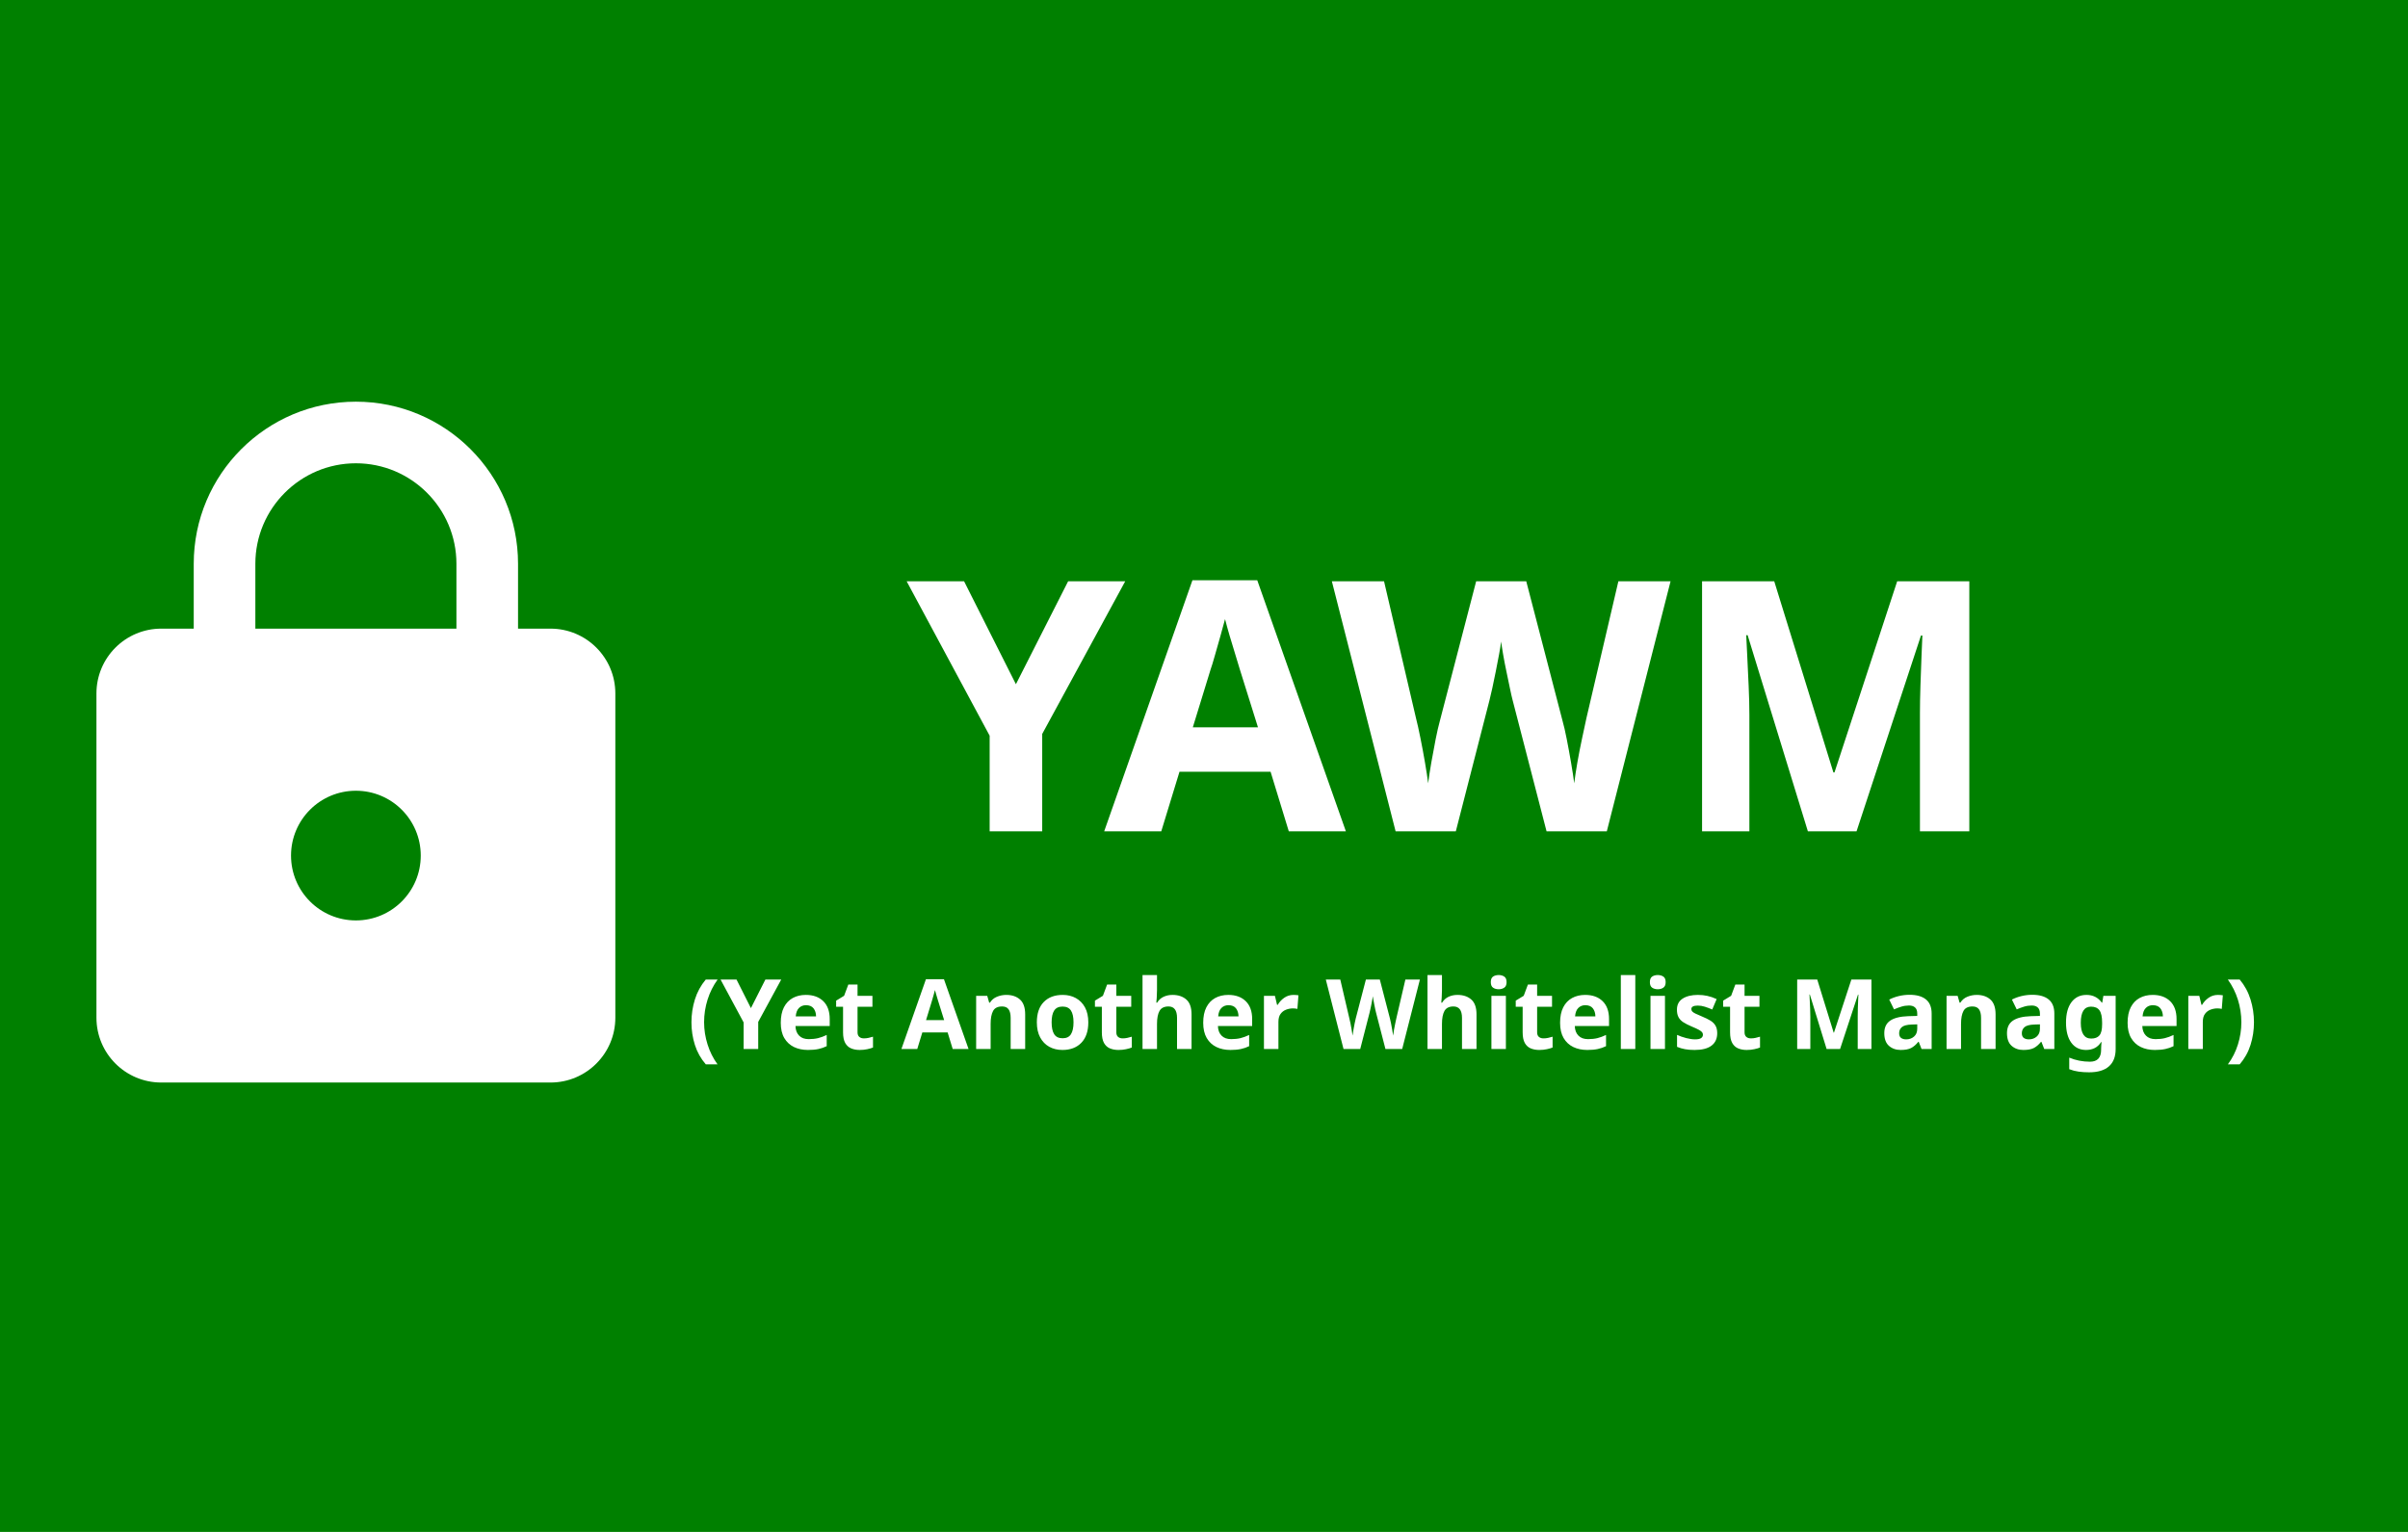
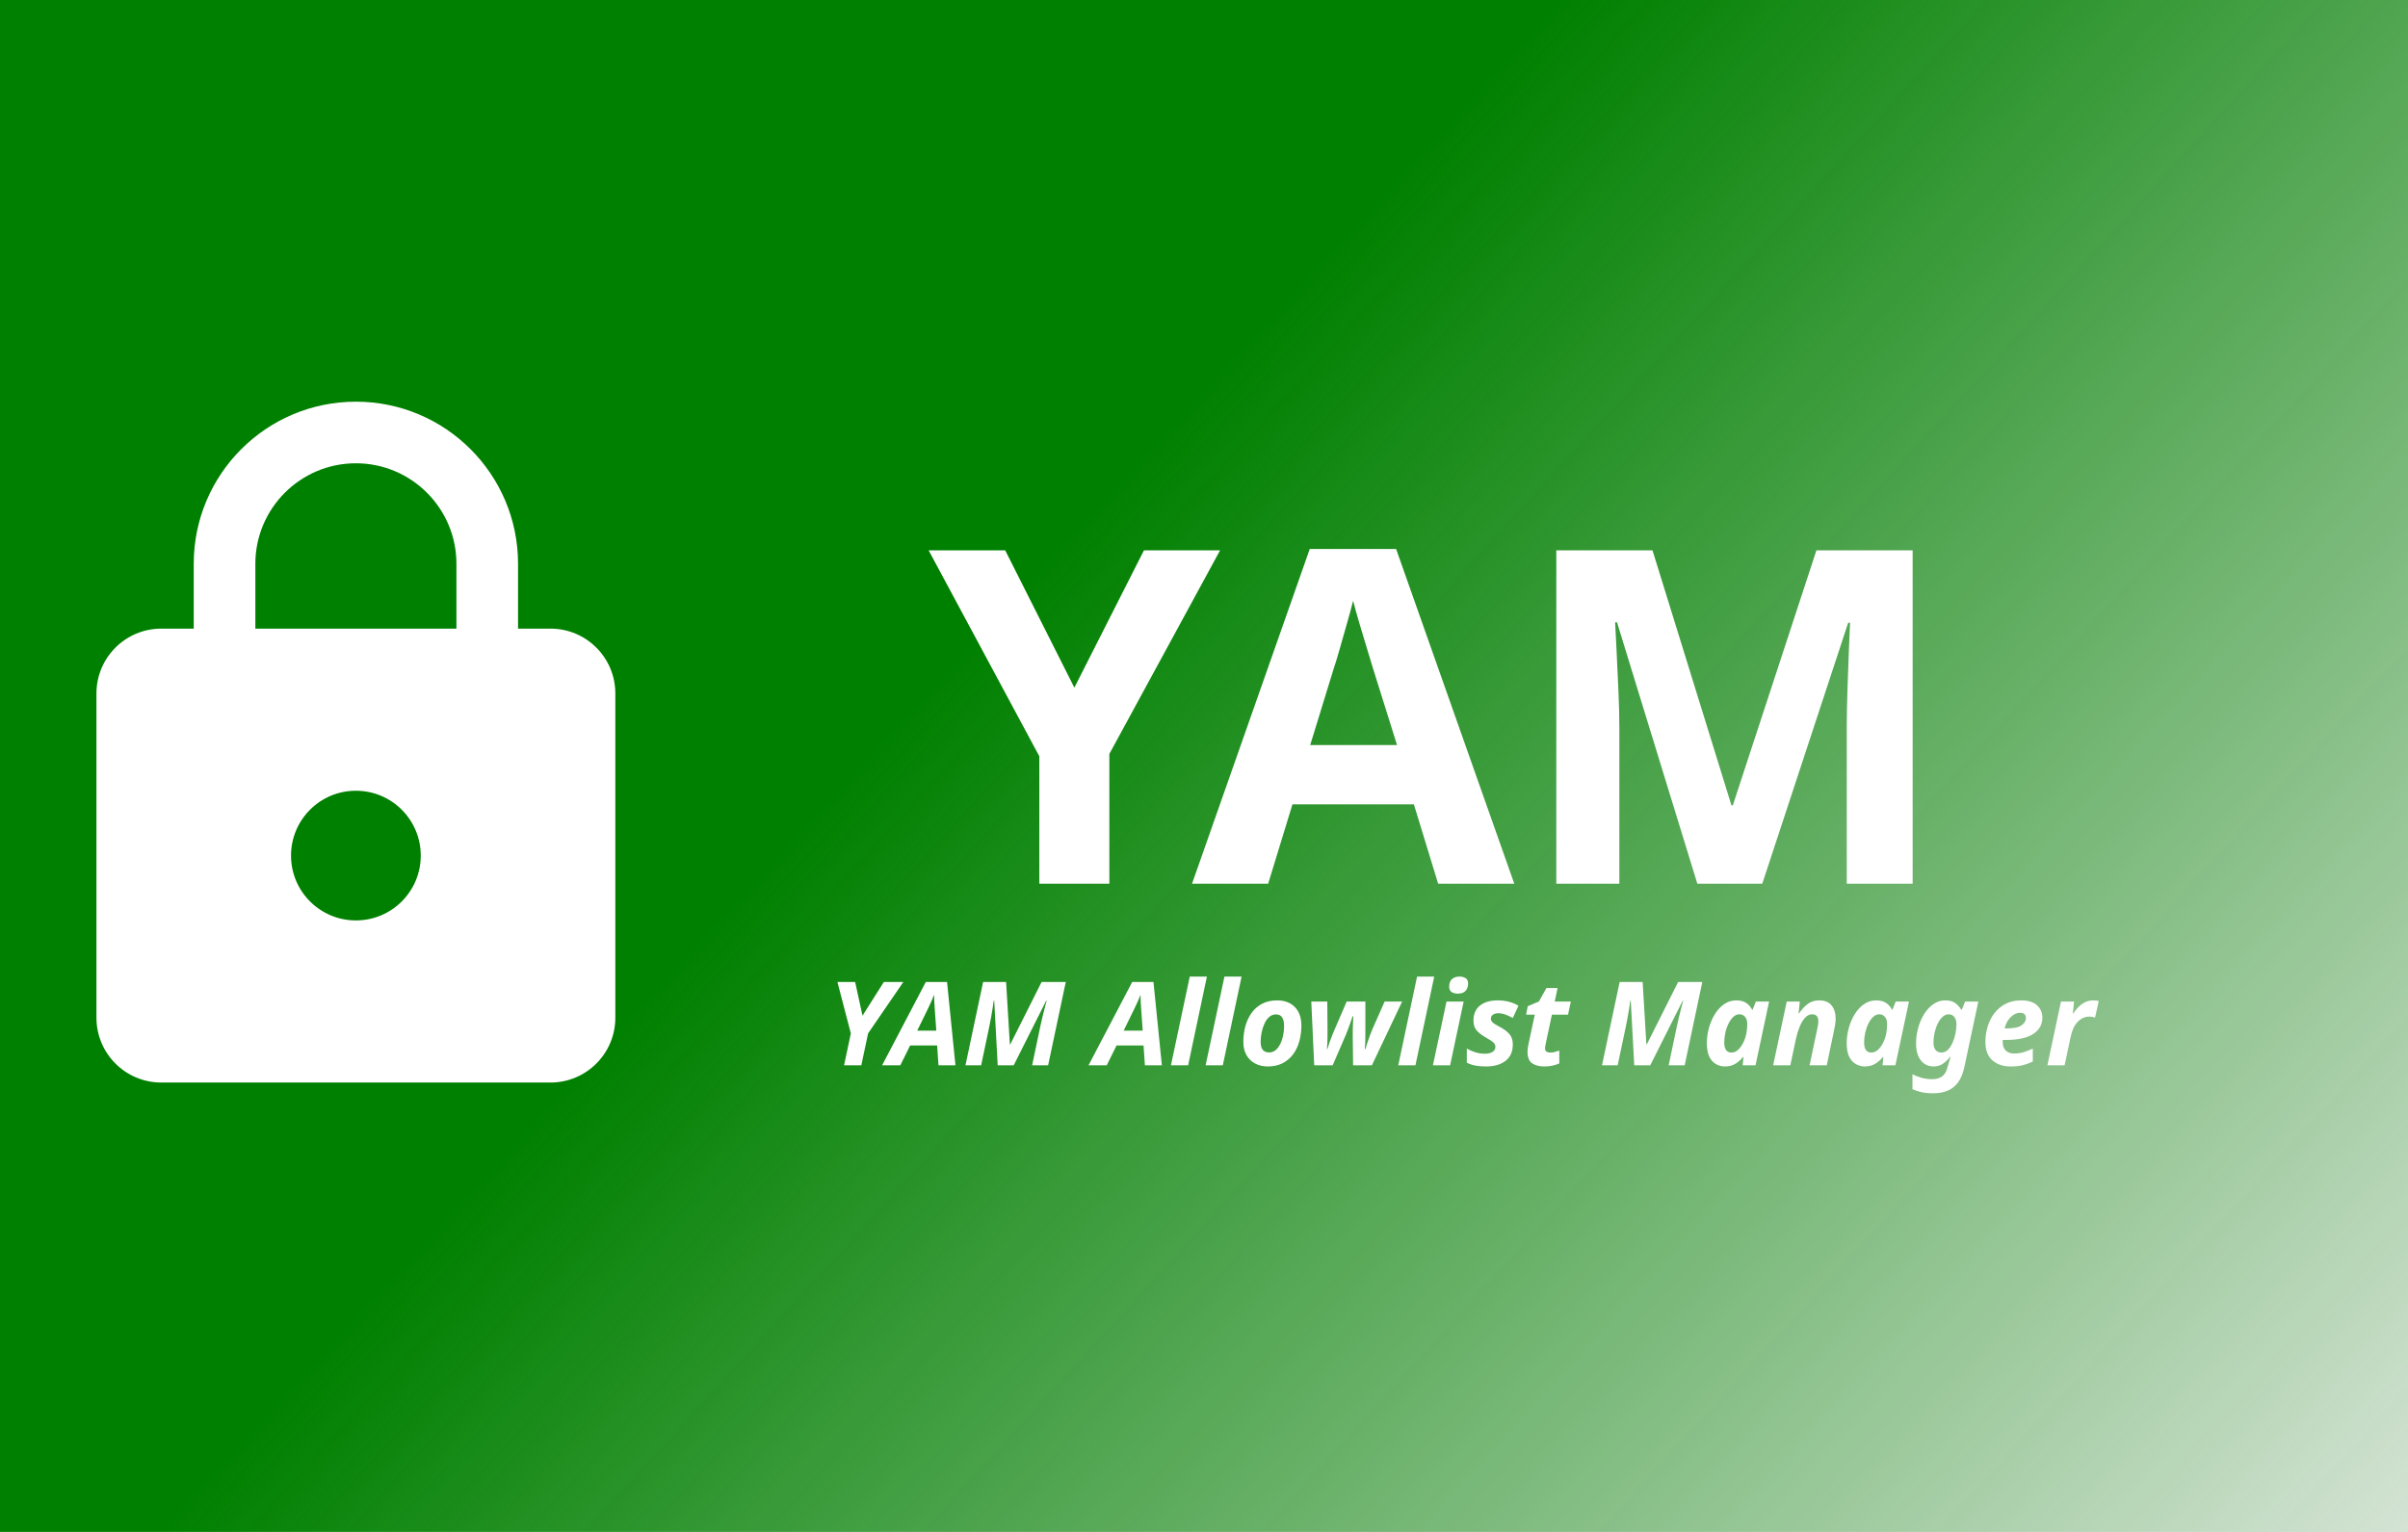
- <svg xmlns="http://www.w3.org/2000/svg" version="1.1" id="svg44" xml:space="preserve" width="1320" height="840" viewBox="0 0 1320 840">
+ <svg xmlns="http://www.w3.org/2000/svg" xmlns:ns1="http://www.openswatchbook.org/uri/2009/osb" xmlns:xlink="http://www.w3.org/1999/xlink" viewBox="0 0 1320 840" height="840" width="1320" xml:space="preserve" id="svg44" version="1.1">
  <defs id="defs48">
-     <clipPath clipPathUnits="userSpaceOnUse" id="clipPath62">
-       <path d="M 0,680 H 920 V 0 H 0 Z" id="path60" />
+     <linearGradient id="linearGradient2827">
+       <stop id="stop2823" offset="0" style="stop-color:#008000;stop-opacity:1;" />
+       <stop id="stop2825" offset="1" style="stop-color:#008000;stop-opacity:0;" />
+     </linearGradient>
+     <linearGradient ns1:paint="solid" id="linearGradient2797">
+       <stop id="stop2795" offset="0" style="stop-color:#008000;stop-opacity:1;" />
+     </linearGradient>
+     <clipPath id="clipPath62" clipPathUnits="userSpaceOnUse">
+       <path id="path60" d="M 0,680 H 920 V 0 H 0 Z" />
    </clipPath>
-     <clipPath clipPathUnits="userSpaceOnUse" id="clipPath70">
-       <path d="M 40,480 H 1280 V -203.322 H 40 Z" id="path68" />
+     <clipPath id="clipPath70" clipPathUnits="userSpaceOnUse">
+       <path id="path68" d="M 40,480 H 1280 V -203.322 H 40 Z" />
    </clipPath>
-     <clipPath clipPathUnits="userSpaceOnUse" id="clipPath86">
-       <path d="M 0,680 H 920 V 0 H 0 Z" id="path84" />
+     <clipPath id="clipPath86" clipPathUnits="userSpaceOnUse">
+       <path id="path84" d="M 0,680 H 920 V 0 H 0 Z" />
    </clipPath>
+     <linearGradient gradientUnits="userSpaceOnUse" y2="-12.513" x2="1053.158" y1="508.541" x1="483.733" id="linearGradient2829" xlink:href="#linearGradient2827" />
  </defs>
-   <g id="g52" transform="matrix(1.333333,0,0,-1.333333,0,906.6666)">
-     <path d="M 0,50 H 990 V 680 H 0 Z" style="fill:#008000;fill-opacity:1;fill-rule:nonzero;stroke:none;stroke-width:0.998" id="path54" />
-     <g id="g88" transform="translate(187.6508,421.4747)">
-       <path d="M 0,0 H -82.667 V 26.667 C -82.667,49.467 -64.133,68 -41.333,68 -18.533,68 0,49.467 0,26.667 Z m -41.333,-120 c -14.734,0 -26.667,11.933 -26.667,26.667 0,14.733 11.933,26.666 26.667,26.666 14.733,0 26.666,-11.933 26.666,-26.666 0,-14.734 -11.933,-26.667 -26.666,-26.667 m 80,120 H 25.333 v 26.667 c 0,36.8 -29.866,66.666 -66.666,66.666 -36.8,0 -66.667,-29.866 -66.667,-66.666 V 0 h -13.333 C -136.067,0 -148,-11.933 -148,-26.667 V -160 c 0,-14.733 11.933,-26.667 26.667,-26.667 h 160 c 14.733,0 26.666,11.934 26.666,26.667 V -26.667 C 65.333,-11.933 53.4,0 38.667,0" style="fill:#ffffff;fill-opacity:1;fill-rule:nonzero;stroke:none" id="path90" />
+   <g transform="matrix(1.333333,0,0,-1.333333,0,906.6666)" id="g52">
+     <path style="mix-blend-mode:normal;fill:url(#linearGradient2829);fill-opacity:1;fill-rule:nonzero;stroke:none;stroke-width:0.998;opacity:1" id="path54" d="M 0,50 H 990 V 680 H 0 Z" />
+     <g transform="translate(187.6508,421.4747)" id="g88">
+       <path id="path90" style="fill:#ffffff;fill-opacity:1;fill-rule:nonzero;stroke:none" d="M 0,0 H -82.667 V 26.667 C -82.667,49.467 -64.133,68 -41.333,68 -18.533,68 0,49.467 0,26.667 Z m -41.333,-120 c -14.734,0 -26.667,11.933 -26.667,26.667 0,14.733 11.933,26.666 26.667,26.666 14.733,0 26.666,-11.933 26.666,-26.666 0,-14.734 -11.933,-26.667 -26.666,-26.667 m 80,120 H 25.333 v 26.667 c 0,36.8 -29.866,66.666 -66.666,66.666 -36.8,0 -66.667,-29.866 -66.667,-66.666 V 0 h -13.333 C -136.067,0 -148,-11.933 -148,-26.667 V -160 c 0,-14.733 11.933,-26.667 26.667,-26.667 h 160 c 14.733,0 26.666,11.934 26.666,26.667 V -26.667 C 65.333,-11.933 53.4,0 38.667,0" />
    </g>
-     <text xml:space="preserve" style="font-style:normal;font-variant:normal;font-weight:bold;font-stretch:normal;font-size:30px;line-height:1.25;font-family:'Fira Code';-inkscape-font-specification:'Fira Code Bold';font-variant-ligatures:normal;font-variant-caps:normal;font-variant-numeric:normal;font-variant-east-asian:normal;text-align:center;text-anchor:middle;fill:#ffffff;fill-opacity:1;stroke:none;stroke-width:0.75" x="624.978" y="-338.135" id="text1042" transform="scale(1,-1)">
-       <tspan id="tspan1040" x="624.978" y="-338.135" style="font-style:normal;font-variant:normal;font-weight:bold;font-stretch:normal;font-size:144px;font-family:'Gill Sans';-inkscape-font-specification:'Gill Sans Bold';font-variant-ligatures:normal;font-variant-caps:normal;font-variant-numeric:normal;font-variant-east-asian:normal;text-align:center;text-anchor:middle;fill:#ffffff;stroke-width:0.75">YAWM</tspan>
-       <tspan x="624.978" y="-248.611" style="font-style:normal;font-variant:normal;font-weight:bold;font-stretch:normal;font-size:40px;font-family:'Gill Sans';-inkscape-font-specification:'Gill Sans Bold';font-variant-ligatures:normal;font-variant-caps:normal;font-variant-numeric:normal;font-variant-east-asian:normal;text-align:center;text-anchor:middle;fill:#ffffff;stroke-width:0.75" id="tspan1046">(Yet Another Whitelist Manager)</tspan>
+     <text transform="scale(1,-1)" id="text1042" y="-316.57" x="620.005" style="font-style:normal;font-variant:normal;font-weight:bold;font-stretch:normal;font-size:30px;line-height:1;font-family:'Victor Mono';-inkscape-font-specification:'Victor Mono Bold';font-variant-ligatures:normal;font-variant-caps:normal;font-variant-numeric:normal;font-variant-east-asian:normal;text-align:center;text-anchor:middle;fill:#ffffff;fill-opacity:1;stroke:none;stroke-width:0.75" xml:space="preserve">
+       <tspan style="font-style:normal;font-variant:normal;font-weight:bold;font-stretch:normal;font-size:192px;font-family:'Victor Mono';-inkscape-font-specification:'Victor Mono Bold';font-variant-ligatures:normal;font-variant-caps:normal;font-variant-numeric:normal;font-variant-east-asian:normal;text-align:center;text-anchor:middle;fill:#ffffff;stroke-width:0.75" y="-316.57" x="620.005" id="tspan1040">YAM</tspan>
+       <tspan id="tspan1046" style="font-style:oblique;font-variant:normal;font-weight:bold;font-stretch:normal;font-size:48px;font-family:'Victor Mono';-inkscape-font-specification:'Victor Mono Bold Oblique';font-variant-ligatures:normal;font-variant-caps:normal;font-variant-numeric:normal;font-variant-east-asian:normal;text-align:center;text-anchor:middle;fill:#ffffff;stroke-width:0.75" y="-241.904" x="620.005">YAM Allowlist Manager</tspan>
    </text>
  </g>
</svg>
